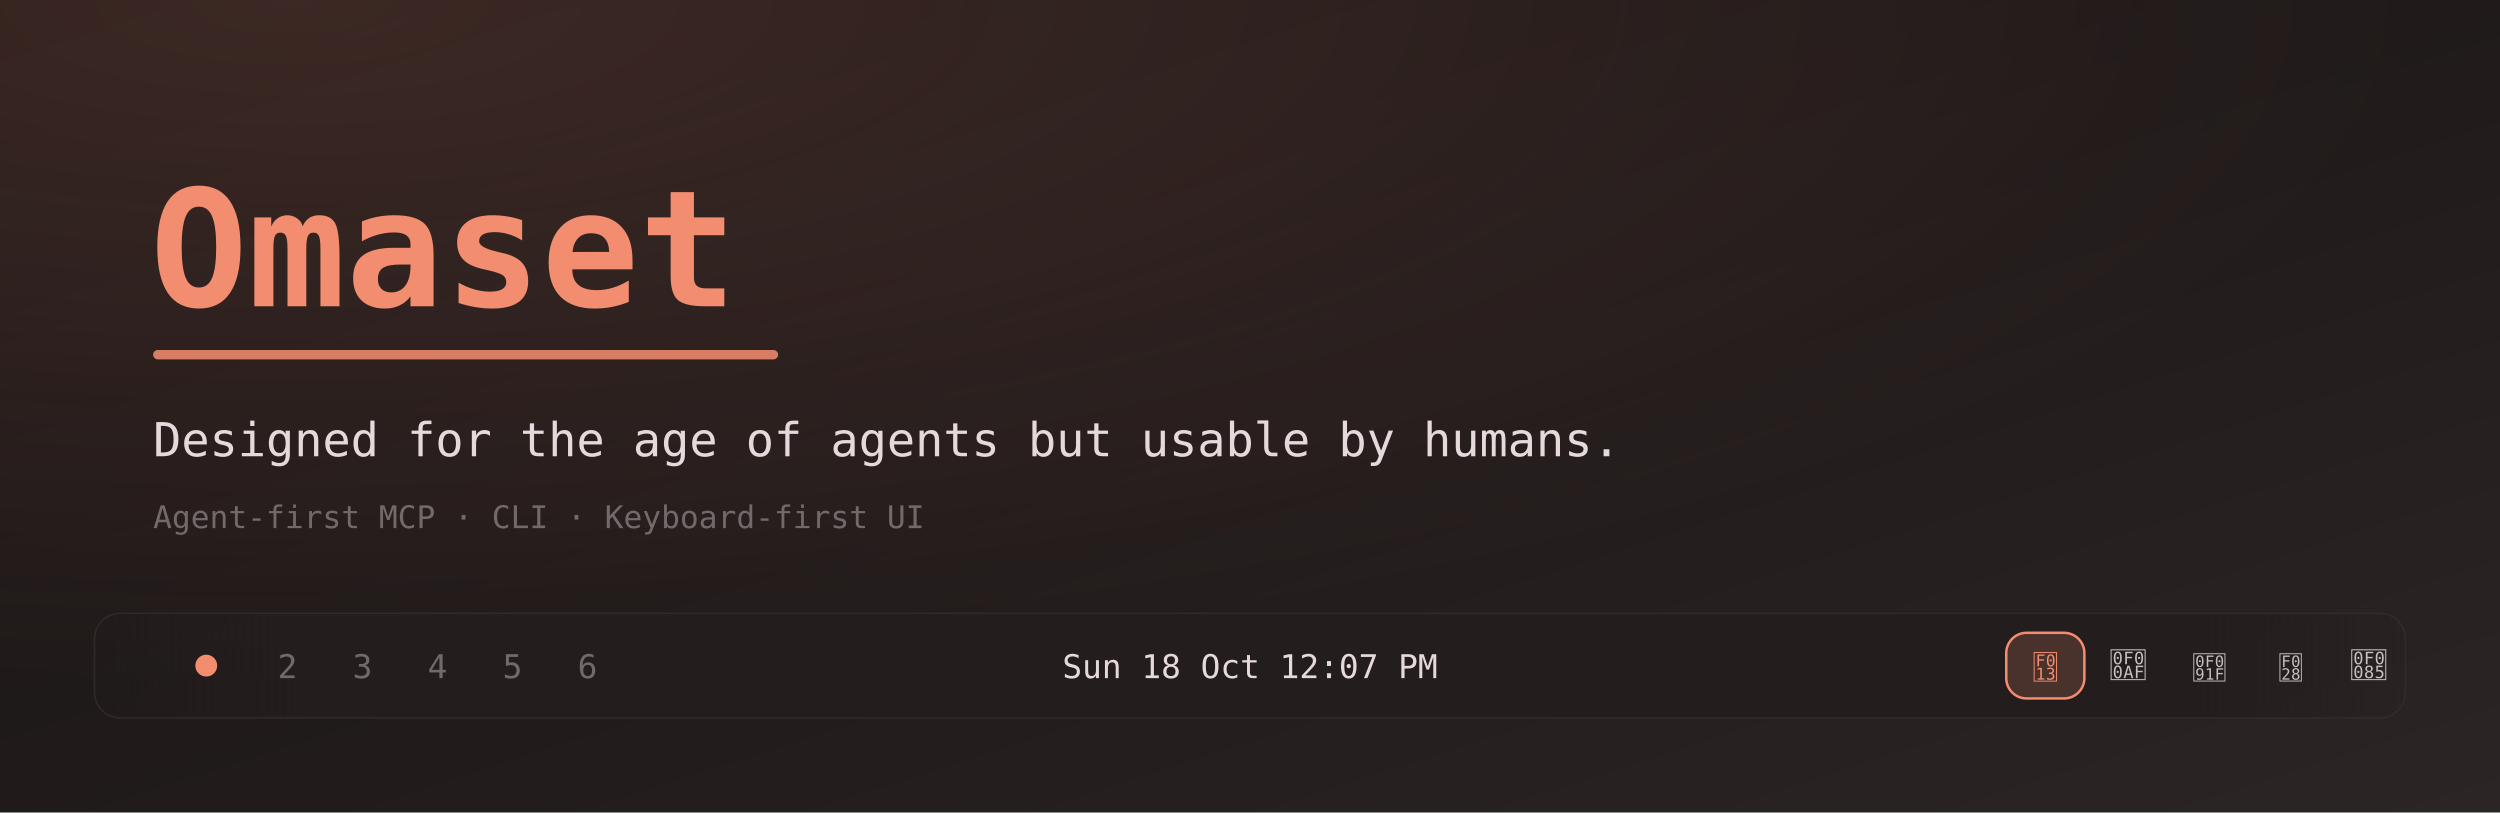
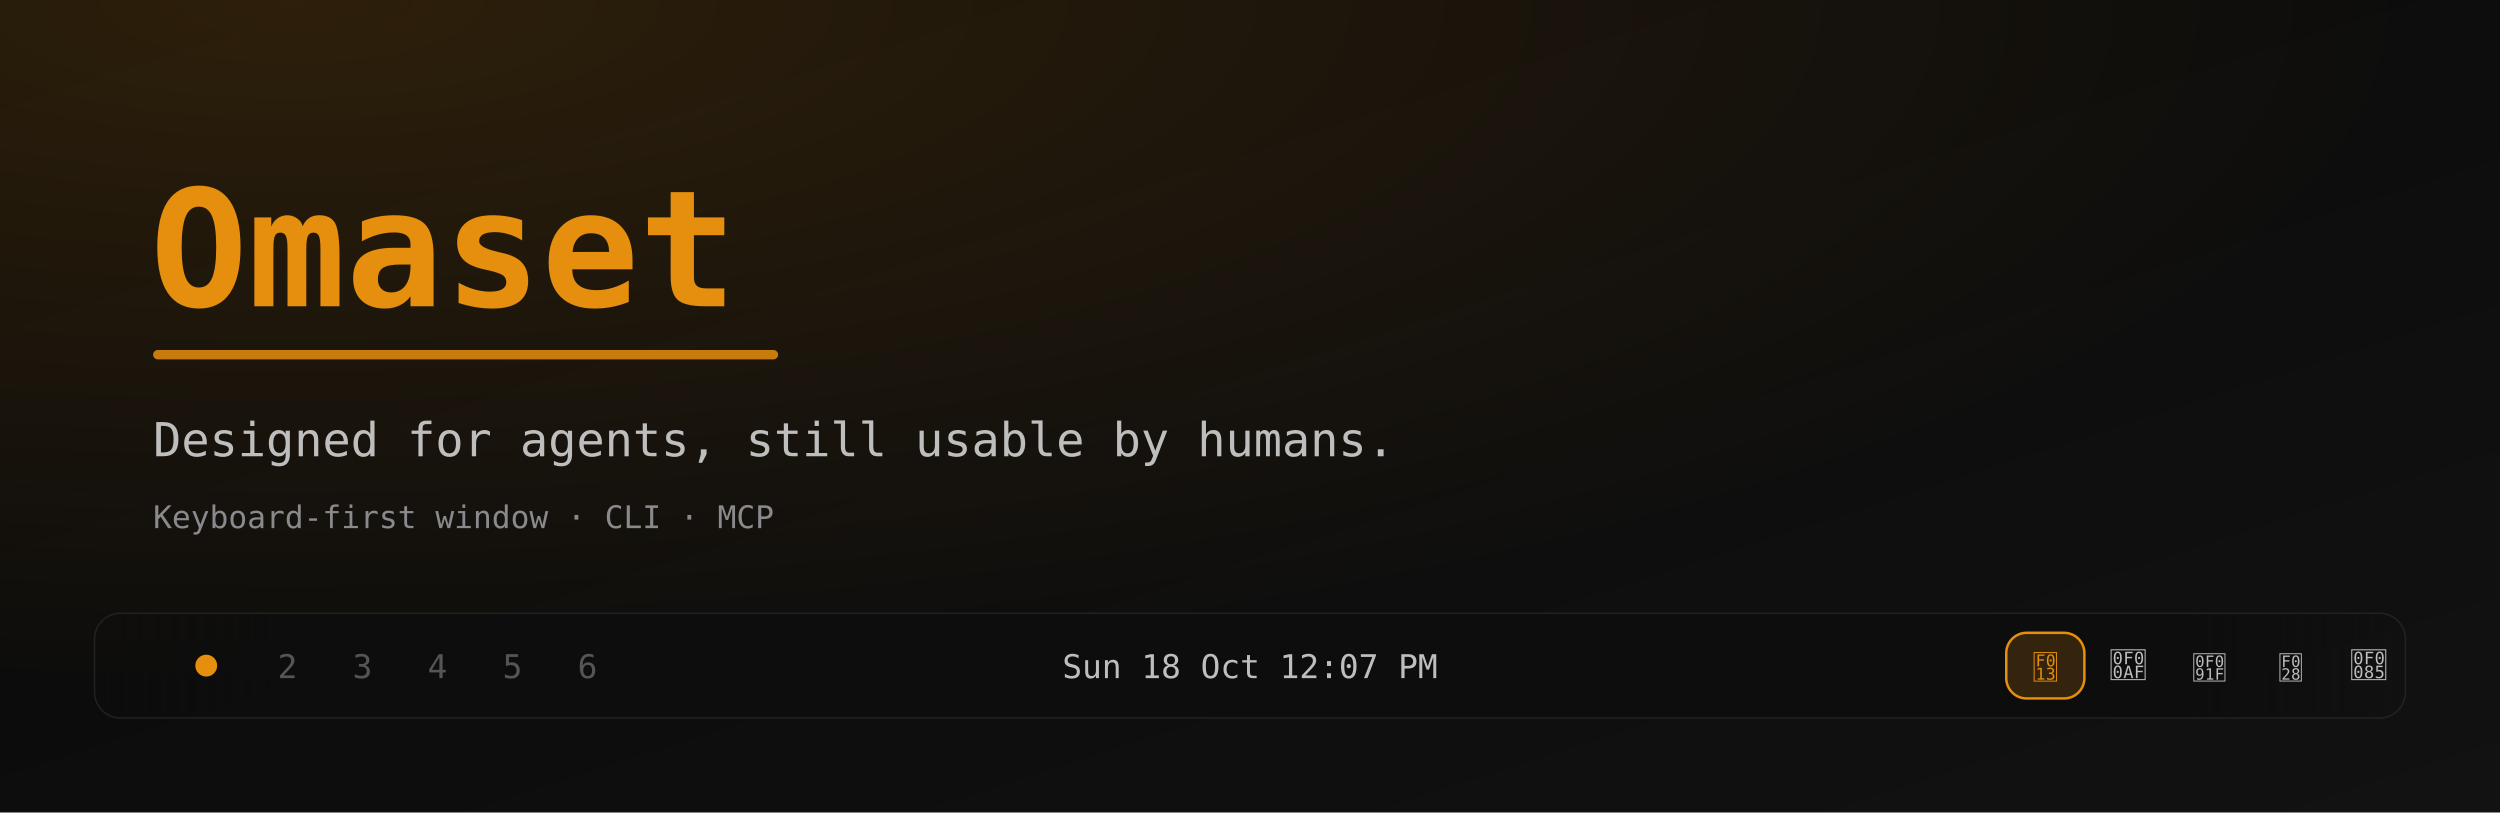
<svg xmlns="http://www.w3.org/2000/svg" width="1600" height="520" viewBox="0 0 1600 520">
  <defs>
    <linearGradient id="bg" x1="0" y1="0" x2="1" y2="1">
-       <stop offset="0" stop-color="#181414" />
-       <stop offset="0.55" stop-color="#211b1b" />
-       <stop offset="1" stop-color="#2c2525" />
+       <stop offset="0" stop-color="#090909" />
+       <stop offset="0.55" stop-color="#0d0d0d" />
+       <stop offset="1" stop-color="#121212" />
    </linearGradient>
    <radialGradient id="glow" cx="0.12" cy="0.0" r="0.85">
-       <stop offset="0" stop-color="#f38d70" stop-opacity="0.16" />
-       <stop offset="1" stop-color="#f38d70" stop-opacity="0" />
+       <stop offset="0" stop-color="#e68e0d" stop-opacity="0.16" />
+       <stop offset="1" stop-color="#e68e0d" stop-opacity="0" />
    </radialGradient>
    <linearGradient id="barfade" x1="0" y1="0" x2="1" y2="0">
-       <stop offset="0" stop-color="#241d1d" stop-opacity="0" />
-       <stop offset="0.10" stop-color="#241d1d" stop-opacity="1" />
-       <stop offset="0.90" stop-color="#241d1d" stop-opacity="1" />
-       <stop offset="1" stop-color="#241d1d" stop-opacity="0" />
+       <stop offset="0" stop-color="#0d0d0d" stop-opacity="0" />
+       <stop offset="0.10" stop-color="#0d0d0d" stop-opacity="1" />
+       <stop offset="0.90" stop-color="#0d0d0d" stop-opacity="1" />
+       <stop offset="1" stop-color="#0d0d0d" stop-opacity="0" />
    </linearGradient>
  </defs>
  <rect width="1600" height="520" fill="url(#bg)" />
  <rect width="1600" height="520" fill="url(#glow)" />
  <g font-family="JetBrainsMono Nerd Font, monospace">
-     <text x="96" y="196" fill="#f38d70" font-size="104" font-weight="700">Omaset</text>
-     <rect x="98" y="224" width="400" height="6" rx="3" fill="#f38d70" fill-opacity="0.85" />
-     <text x="98" y="292" fill="#e6d9db" font-size="30">Designed for the age of agents but usable by humans.</text>
-     <text x="98" y="338" fill="#72696a" font-size="20">Agent-first MCP · CLI · Keyboard-first UI</text>
+     <text x="96" y="196" fill="#e68e0d" font-size="104" font-weight="700">Omaset</text>
+     <rect x="98" y="224" width="400" height="6" rx="3" fill="#e68e0d" fill-opacity="0.85" />
+     <text x="98" y="292" fill="#bebebe" font-size="30">Designed for agents, still usable by humans.</text>
+     <text x="98" y="338" fill="#8a8a8d" font-size="20">Keyboard-first window · CLI · MCP</text>
  </g>
  <g>
    <rect x="60" y="392" width="1480" height="68" rx="17" fill="url(#barfade)" />
-     <rect x="60.5" y="392.5" width="1479" height="67" rx="16.5" fill="none" stroke="#3a2f2b" stroke-width="1" stroke-opacity="0.7" />
+     <rect x="60.5" y="392.5" width="1479" height="67" rx="16.5" fill="none" stroke="#2a2a2a" stroke-width="1" stroke-opacity="0.7" />
    <g font-family="JetBrainsMono Nerd Font, monospace" text-anchor="middle">
-       <circle cx="132" cy="426" r="7" fill="#f38d70" />
-       <g fill="#72696a" font-size="21">
+       <circle cx="132" cy="426" r="7" fill="#e68e0d" />
+       <g fill="#555555" font-size="21">
        <text x="184" y="434">2</text>
        <text x="232" y="434">3</text>
        <text x="280" y="434">4</text>
        <text x="328" y="434">5</text>
        <text x="376" y="434">6</text>
      </g>
-       <text x="800" y="434" fill="#e6d9db" font-size="21">Sun 18 Oct 12:07 PM</text>
-       <rect x="1284" y="405" width="50" height="42" rx="13" fill="#f38d70" fill-opacity="0.18" stroke="#f38d70" stroke-width="1.6" />
-       <text x="1309" y="435" fill="#f38d70" font-size="23"></text>
-       <text x="1362" y="434" fill="#c9bfc0" font-size="24">󰂯</text>
-       <text x="1414" y="435" fill="#c9bfc0" font-size="22">󰤟</text>
-       <text x="1466" y="435" fill="#c9bfc0" font-size="22"></text>
-       <text x="1516" y="434" fill="#c9bfc0" font-size="24">󰂅</text>
+       <text x="800" y="434" fill="#bebebe" font-size="21">Sun 18 Oct 12:07 PM</text>
+       <rect x="1284" y="405" width="50" height="42" rx="13" fill="#e68e0d" fill-opacity="0.18" stroke="#e68e0d" stroke-width="1.6" />
+       <text x="1309" y="435" fill="#e68e0d" font-size="23"></text>
+       <text x="1362" y="434" fill="#bebebe" font-size="24">󰂯</text>
+       <text x="1414" y="435" fill="#bebebe" font-size="22">󰤟</text>
+       <text x="1466" y="435" fill="#bebebe" font-size="22"></text>
+       <text x="1516" y="434" fill="#bebebe" font-size="24">󰂅</text>
    </g>
  </g>
</svg>
